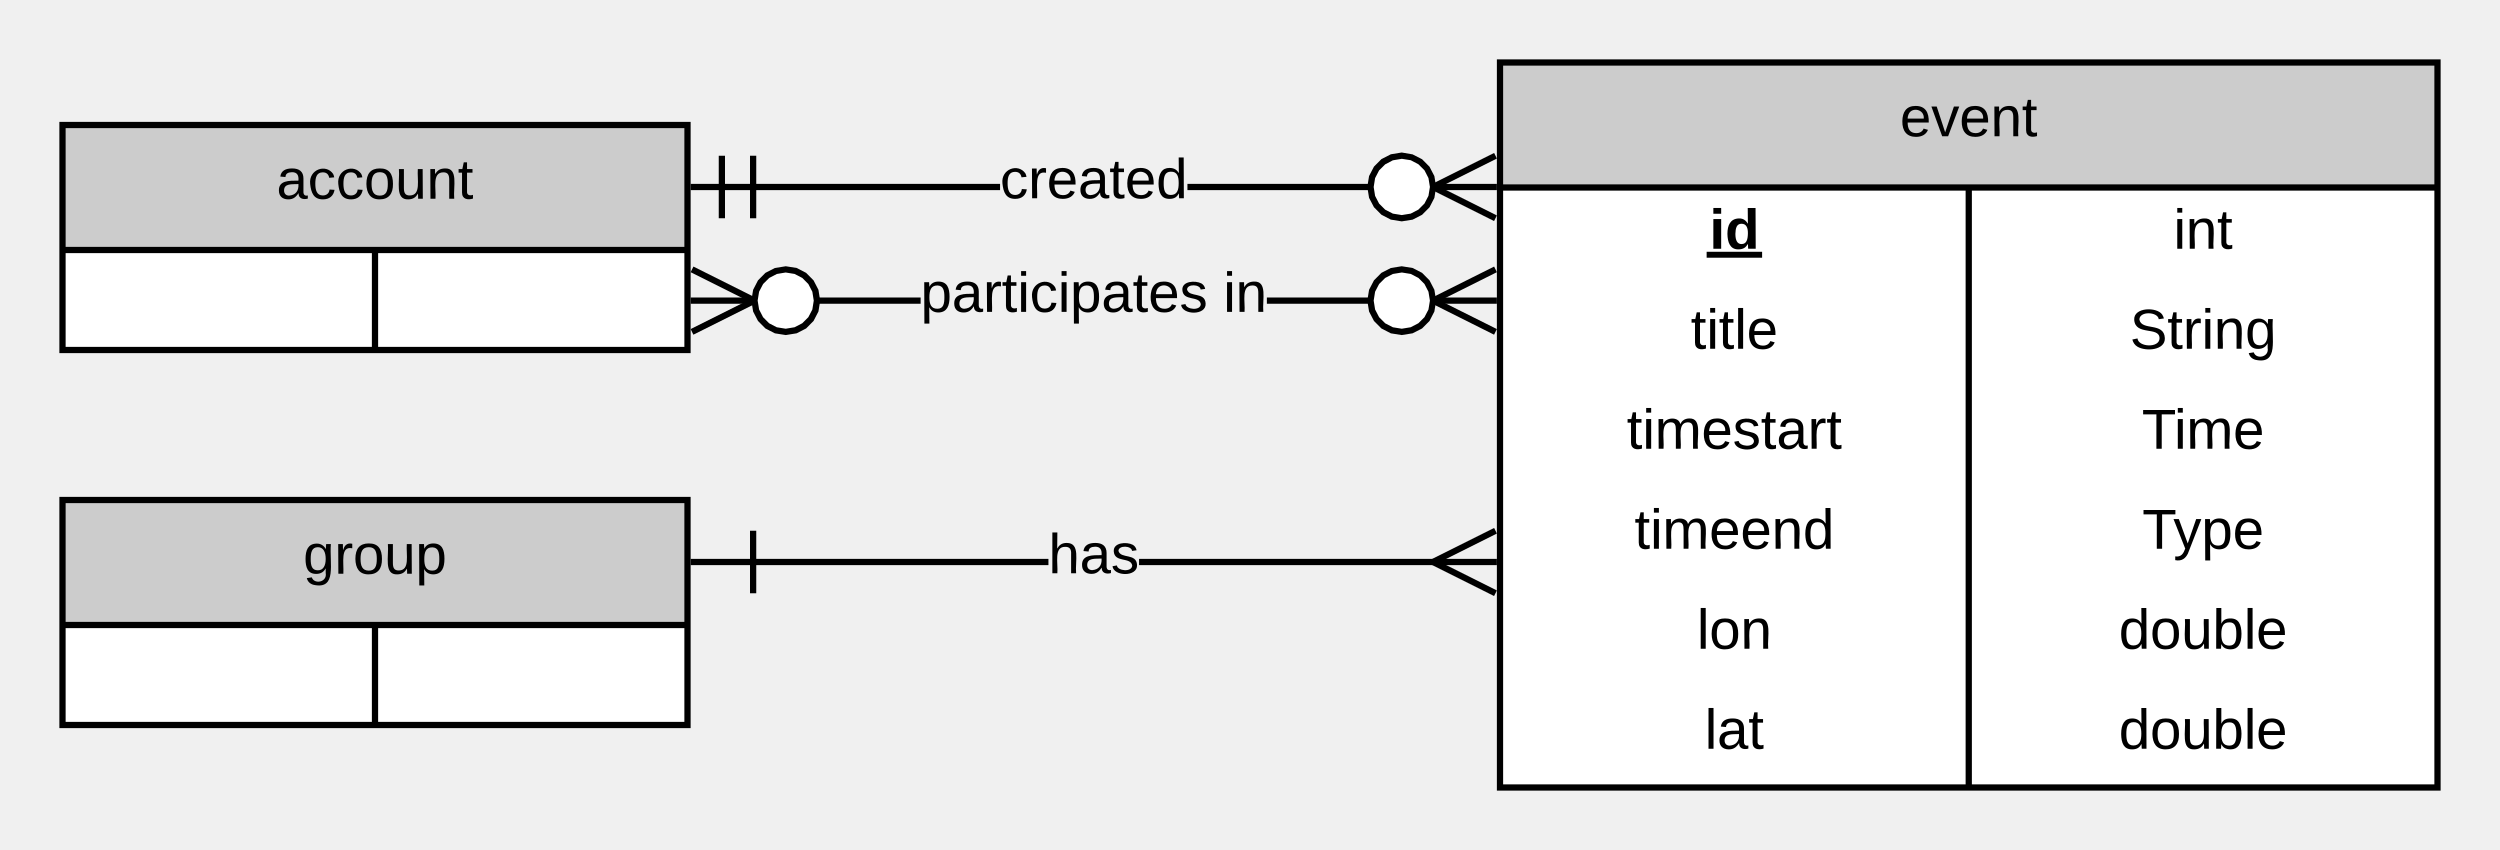
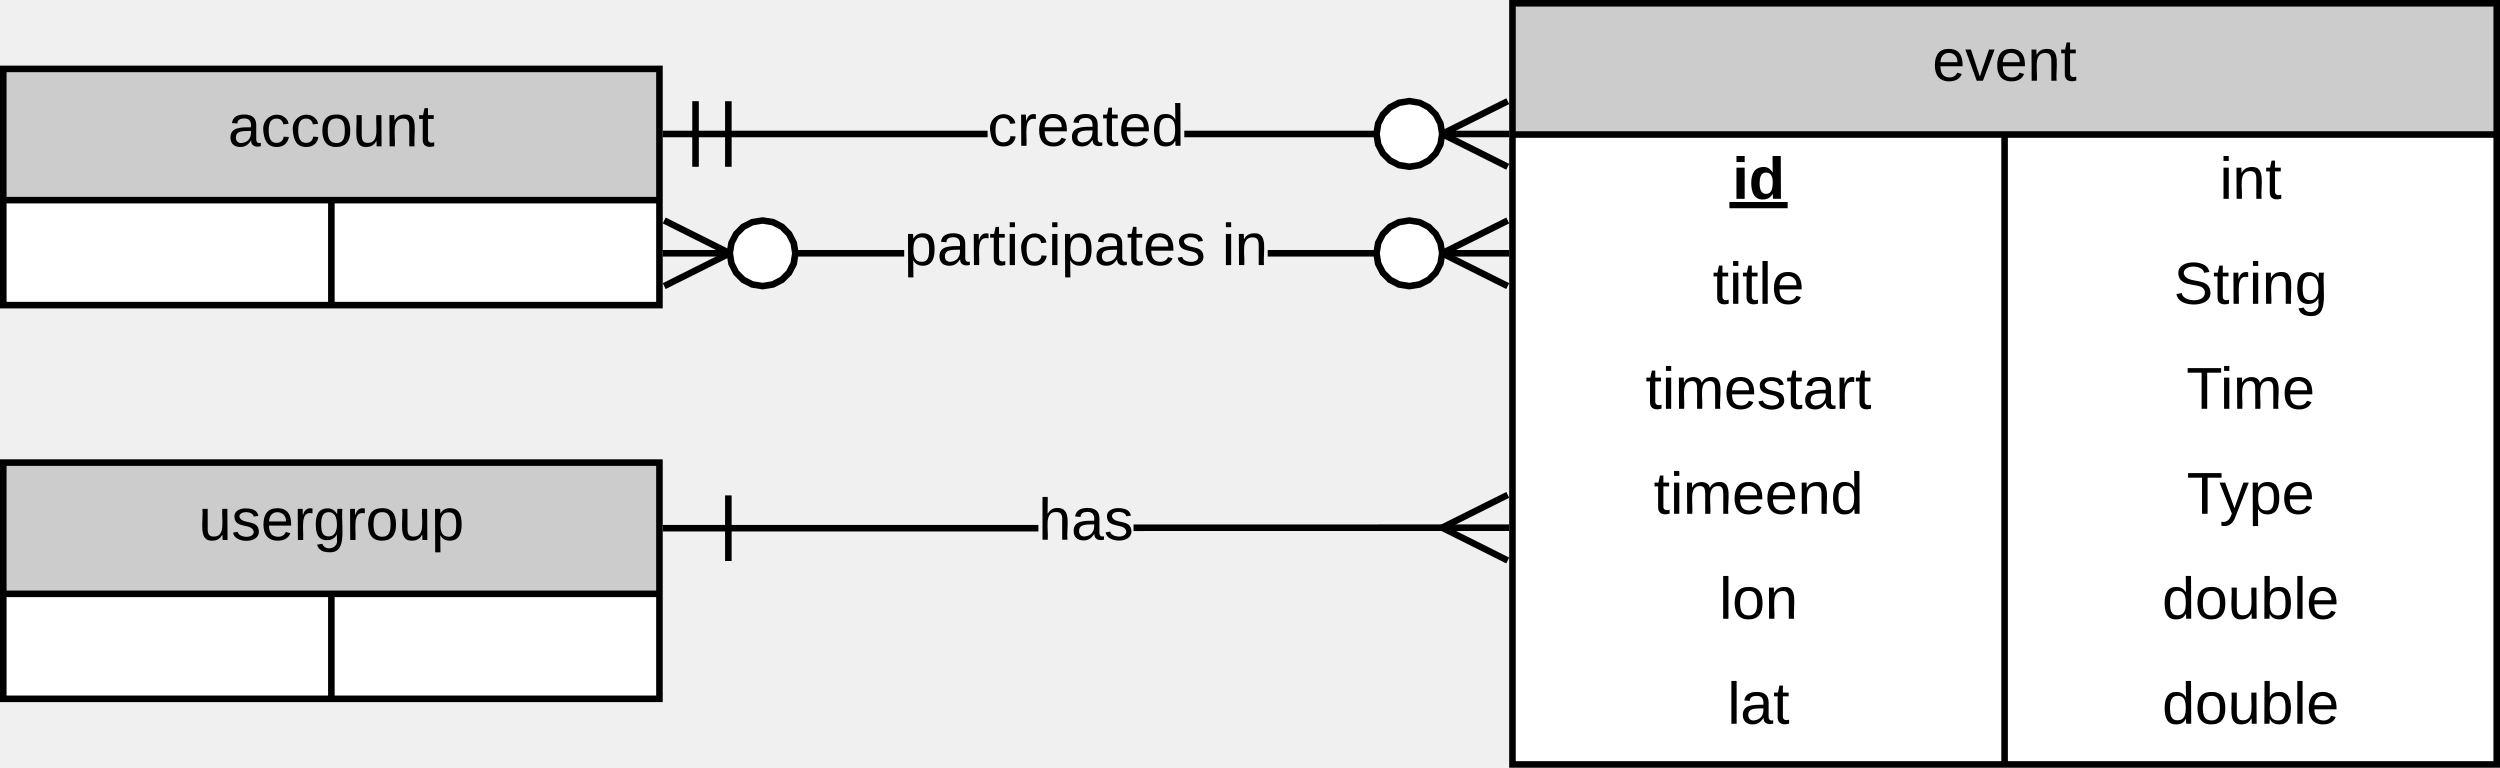
- <svg xmlns="http://www.w3.org/2000/svg" xmlns:ns1="lucid" xmlns:xlink="http://www.w3.org/1999/xlink" width="800" height="272">
-   <g transform="translate(-440 -520)" ns1:page-tab-id="i-k4c81HlthF">
-     <path d="M920 540h300v232H920z" fill="#fff" />
-     <path d="M920 540h300v40H920z" fill="#ccc" />
-     <path d="M920 540h300v232H920zM920 580h300M1070 580v192" stroke="#000" stroke-width="2" fill="none" />
-     <use xlink:href="#a" transform="matrix(1,0,0,1,930,540) translate(118 23.6)" />
-     <use xlink:href="#b" transform="matrix(1,0,0,1,925,582.5) translate(62.025 17.1)" />
-     <use xlink:href="#c" transform="matrix(1,0,0,1,1075,582.5) translate(60.525 17.1)" />
-     <use xlink:href="#d" transform="matrix(1,0,0,1,925,614.5) translate(56.05 17.1)" />
-     <use xlink:href="#e" transform="matrix(1,0,0,1,1075,614.5) translate(46.55 17.1)" />
-     <use xlink:href="#f" transform="matrix(1,0,0,1,925,646.5) translate(35.575 17.1)" />
-     <use xlink:href="#g" transform="matrix(1,0,0,1,1075,646.5) translate(50.4 17.1)" />
-     <use xlink:href="#h" transform="matrix(1,0,0,1,925,678.5) translate(38.05 17.1)" />
-     <use xlink:href="#i" transform="matrix(1,0,0,1,1075,678.5) translate(50.525 17.1)" />
-     <use xlink:href="#j" transform="matrix(1,0,0,1,925,710.5) translate(58.025 17.1)" />
-     <use xlink:href="#k" transform="matrix(1,0,0,1,1075,710.5) translate(43.025 17.1)" />
-     <use xlink:href="#l" transform="matrix(1,0,0,1,925,742.5) translate(60.525 17.1)" />
-     <use xlink:href="#k" transform="matrix(1,0,0,1,1075,742.5) translate(43.025 17.1)" />
-     <path d="M760.02 580.84H661v-2h99.02zm158.98 0h-99.02v-2H919z" />
-     <path fill="#fff" />
-     <path d="M672 589.84h-2v-20h2z" />
-     <path fill="#fff" />
-     <path d="M682 589.84h-2v-20h2zM919 570.73l-18.2 9.1 18.2 9.12-.9 1.78-21.78-10.9 21.8-10.88z" />
-     <path d="M891.7 570.35l2.76 1.42 2.16 2.16 1.42 2.75.5 3.16-.5 3.16-1.42 2.75-2.16 2.16-2.75 1.43-3.15.5-3.16-.5-2.75-1.42-2.17-2.15-1.42-2.75-.5-3.16.5-3.16 1.42-2.75 2.17-2.16 2.74-1.42 3.15-.5z" fill="#fff" />
-     <path d="M892.03 569.4l3.03 1.55 2.38 2.4 1.56 3 .54 3.33-1 .16 1 .16-.54 3.32-1.56 3.02-2.38 2.4-3.03 1.55-3.48.55-3.48-.56-3.02-1.57-2.38-2.4-1.57-3-.56-3.5.56-3.47 1.57-3.02 2.38-2.4 3.02-1.55 3.48-.57zm-6.32 1.9l-2.46 1.3-1.94 1.93-1.28 2.47-.45 2.84.45 2.84 1.28 2.47 1.94 1.94 2.47 1.27 2.85.46 2.85-.46 2.46-1.28 1.95-1.95 1.28-2.47.46-2.84-.46-2.84-1.27-2.47-1.94-1.94-2.46-1.3-2.85-.45z" />
-     <use xlink:href="#m" transform="matrix(1,0,0,1,760.025,569.04) translate(0.005 14.4)" />
-     <path d="M734.6 617.2H661v-2h73.6zm184.4 0h-73.6v-2H919z" />
-     <path d="M683.68 616.2l-21.8 10.9-.88-1.8 18.2-9.1-18.2-9.1.9-1.8z" />
-     <path d="M694.6 606.7l2.75 1.43 2.17 2.16 1.42 2.74.5 3.16-.5 3.16-1.42 2.75-2.17 2.17-2.74 1.42-3.15.5-3.16-.5-2.76-1.43-2.16-2.16-1.42-2.74-.5-3.16.5-3.16 1.42-2.75 2.16-2.17 2.75-1.42 3.15-.5z" fill="#fff" />
-     <path d="M694.93 605.75l3.02 1.56 2.38 2.4 1.57 3.02.53 3.32-.98.16.98.16-.53 3.32-1.57 3.02-2.38 2.4-3.02 1.55-3.48.56-3.48-.55-3.03-1.56-2.38-2.4-1.56-3.02-.57-3.48.57-3.48 1.56-3.02 2.38-2.4 3.03-1.55 3.48-.56zm-6.33 1.92l-2.46 1.28-1.95 1.94-1.28 2.46-.46 2.84.46 2.84 1.27 2.47 1.94 1.95 2.46 1.28 2.85.46 2.84-.47 2.46-1.28 1.94-1.94 1.28-2.46.45-2.84-.45-2.84-1.28-2.47-1.94-1.95-2.47-1.28-2.85-.46zM919 607.1l-18.2 9.1 18.2 9.1-.9 1.8-21.78-10.9 21.8-10.9z" />
-     <path d="M891.7 606.7l2.76 1.43 2.16 2.16 1.42 2.74.5 3.16-.5 3.16-1.42 2.75-2.16 2.17-2.75 1.42-3.15.5-3.16-.5-2.75-1.43-2.17-2.16-1.42-2.74-.5-3.16.5-3.16 1.42-2.75 2.17-2.17 2.74-1.42 3.15-.5z" fill="#fff" />
-     <path d="M892.03 605.75l3.03 1.56 2.38 2.4 1.56 3.02.54 3.32-1 .16 1 .16-.54 3.32-1.56 3.02-2.38 2.4-3.03 1.55-3.48.56-3.48-.55-3.02-1.56-2.38-2.4-1.57-3.02-.56-3.48.56-3.48 1.57-3.02 2.38-2.4 3.02-1.55 3.48-.56zm-6.32 1.92l-2.46 1.28-1.94 1.94-1.28 2.46-.45 2.84.45 2.84 1.28 2.47 1.94 1.95 2.47 1.28 2.85.46 2.85-.47 2.46-1.28 1.95-1.94 1.28-2.46.46-2.84-.46-2.84-1.27-2.47-1.94-1.95-2.46-1.28-2.85-.46z" />
-     <use xlink:href="#n" transform="matrix(1,0,0,1,734.6,605.4) translate(0.005 14.4)" />
-     <use xlink:href="#o" transform="matrix(1,0,0,1,734.6,605.4) translate(96.855 14.4)" />
-     <path d="M775.5 700.84H661v-2h114.5zm143.5 0H804.5v-2H919z" />
-     <path fill="#fff" />
-     <path d="M682 709.84h-2v-20h2zM919 690.73l-18.2 9.1 18.2 9.12-.9 1.78-21.78-10.9 21.8-10.88z" />
-     <use xlink:href="#p" transform="matrix(1,0,0,1,775.5,689.04) translate(0.005 14.4)" />
-     <path d="M460 680h200v72H460z" fill="#fff" />
-     <path d="M460 680h200v40H460z" fill="#ccc" />
-     <path d="M460 680h200v72H460zM460 720h200M560 720v32" stroke="#000" stroke-width="2" fill="none" />
-     <use xlink:href="#q" transform="matrix(1,0,0,1,470,680) translate(67.025 23.6)" />
-     <path d="M460 560h200v72H460z" fill="#fff" />
-     <path d="M460 560h200v40H460z" fill="#ccc" />
-     <path d="M460 560h200v72H460zM460 600h200M560 600v32" stroke="#000" stroke-width="2" fill="none" />
-     <use xlink:href="#r" transform="matrix(1,0,0,1,470,560) translate(58.5 23.6)" />
-     <defs>
-       <path d="M100-194c63 0 86 42 84 106H49c0 40 14 67 53 68 26 1 43-12 49-29l28 8c-11 28-37 45-77 45C44 4 14-33 15-96c1-61 26-98 85-98zm52 81c6-60-76-77-97-28-3 7-6 17-6 28h103" id="s" />
-       <path d="M108 0H70L1-190h34L89-25l56-165h34" id="t" />
-       <path d="M117-194c89-4 53 116 60 194h-32v-121c0-31-8-49-39-48C34-167 62-67 57 0H25l-1-190h30c1 10-1 24 2 32 11-22 29-35 61-36" id="u" />
-       <path d="M59-47c-2 24 18 29 38 22v24C64 9 27 4 27-40v-127H5v-23h24l9-43h21v43h35v23H59v120" id="v" />
+ <svg xmlns="http://www.w3.org/2000/svg" xmlns:ns1="lucid" xmlns:xlink="http://www.w3.org/1999/xlink" width="762" height="234" version="1.1" id="svg331">
+   <defs id="defs335" />
+   <g ns1:page-tab-id="i-k4c81HlthF" id="g329" transform="translate(-459,-539)">
+     <path d="m 920,540 h 300 V 772 H 920 Z" id="path2" style="fill:#ffffff" />
+     <path d="m 920,540 h 300 v 40 H 920 Z" id="path4" style="fill:#cccccc" />
+     <path d="m 920,540 h 300 V 772 H 920 Z m 0,40 h 300 m -150,0 v 192" id="path6" style="fill:none;stroke:#000000;stroke-width:2" />
+     <use xlink:href="#a" transform="translate(1048,563.6)" id="use8" x="0" y="0" width="100%" height="100%" />
+     <use xlink:href="#b" transform="translate(987.025,599.6)" id="use10" x="0" y="0" width="100%" height="100%" />
+     <use xlink:href="#c" transform="translate(1135.525,599.6)" id="use12" x="0" y="0" width="100%" height="100%" />
+     <use xlink:href="#d" transform="translate(981.05,631.6)" id="use14" x="0" y="0" width="100%" height="100%" />
+     <use xlink:href="#e" transform="translate(1121.55,631.6)" id="use16" x="0" y="0" width="100%" height="100%" />
+     <use xlink:href="#f" transform="translate(960.575,663.6)" id="use18" x="0" y="0" width="100%" height="100%" />
+     <use xlink:href="#g" transform="translate(1125.4,663.6)" id="use20" x="0" y="0" width="100%" height="100%" />
+     <use xlink:href="#h" transform="translate(963.05,695.6)" id="use22" x="0" y="0" width="100%" height="100%" />
+     <use xlink:href="#i" transform="translate(1125.525,695.6)" id="use24" x="0" y="0" width="100%" height="100%" />
+     <use xlink:href="#j" transform="translate(983.025,727.6)" id="use26" x="0" y="0" width="100%" height="100%" />
+     <use xlink:href="#k" transform="translate(1118.025,727.6)" id="use28" x="0" y="0" width="100%" height="100%" />
+     <use xlink:href="#l" transform="translate(985.525,759.6)" id="use30" x="0" y="0" width="100%" height="100%" />
+     <use xlink:href="#k" transform="translate(1118.025,759.6)" id="use32" x="0" y="0" width="100%" height="100%" />
+     <path d="M 760.02,580.84 H 661 v -2 h 99.02 z m 158.98,0 h -99.02 v -2 H 919 Z" id="path34" />
+     <path id="path36" d="" style="fill:#ffffff" />
+     <path d="m 672,589.84 h -2 v -20 h 2 z" id="path38" />
+     <path id="path40" d="" style="fill:#ffffff" />
+     <path d="m 682,589.84 h -2 v -20 h 2 z m 237,-19.11 -18.2,9.1 18.2,9.12 -0.9,1.78 -21.78,-10.9 21.8,-10.88 z" id="path42" />
+     <path d="m 891.7,570.35 2.76,1.42 2.16,2.16 1.42,2.75 0.5,3.16 -0.5,3.16 -1.42,2.75 -2.16,2.16 -2.75,1.43 -3.15,0.5 -3.16,-0.5 -2.75,-1.42 -2.17,-2.15 -1.42,-2.75 -0.5,-3.16 0.5,-3.16 1.42,-2.75 2.17,-2.16 2.74,-1.42 3.15,-0.5 z" id="path44" style="fill:#ffffff" />
+     <path d="m 892.03,569.4 3.03,1.55 2.38,2.4 1.56,3 0.54,3.33 -1,0.16 1,0.16 -0.54,3.32 -1.56,3.02 -2.38,2.4 -3.03,1.55 -3.48,0.55 -3.48,-0.56 -3.02,-1.57 -2.38,-2.4 -1.57,-3 -0.56,-3.5 0.56,-3.47 1.57,-3.02 2.38,-2.4 3.02,-1.55 3.48,-0.57 z m -6.32,1.9 -2.46,1.3 -1.94,1.93 -1.28,2.47 -0.45,2.84 0.45,2.84 1.28,2.47 1.94,1.94 2.47,1.27 2.85,0.46 2.85,-0.46 2.46,-1.28 1.95,-1.95 1.28,-2.47 0.46,-2.84 -0.46,-2.84 -1.27,-2.47 -1.94,-1.94 -2.46,-1.3 -2.85,-0.45 z" id="path46" />
+     <use xlink:href="#m" transform="translate(760.03,583.44)" id="use48" x="0" y="0" width="100%" height="100%" />
+     <path d="M 734.6,617.2 H 661 v -2 h 73.6 z m 184.4,0 h -73.6 v -2 H 919 Z" id="path50" />
+     <path d="m 683.68,616.2 -21.8,10.9 -0.88,-1.8 18.2,-9.1 -18.2,-9.1 0.9,-1.8 z" id="path52" />
+     <path d="m 694.6,606.7 2.75,1.43 2.17,2.16 1.42,2.74 0.5,3.16 -0.5,3.16 -1.42,2.75 -2.17,2.17 -2.74,1.42 -3.15,0.5 -3.16,-0.5 -2.76,-1.43 -2.16,-2.16 -1.42,-2.74 -0.5,-3.16 0.5,-3.16 1.42,-2.75 2.16,-2.17 2.75,-1.42 3.15,-0.5 z" id="path54" style="fill:#ffffff" />
+     <path d="m 694.93,605.75 3.02,1.56 2.38,2.4 1.57,3.02 0.53,3.32 -0.98,0.16 0.98,0.16 -0.53,3.32 -1.57,3.02 -2.38,2.4 -3.02,1.55 -3.48,0.56 -3.48,-0.55 -3.03,-1.56 -2.38,-2.4 -1.56,-3.02 -0.57,-3.48 0.57,-3.48 1.56,-3.02 2.38,-2.4 3.03,-1.55 3.48,-0.56 z m -6.33,1.92 -2.46,1.28 -1.95,1.94 -1.28,2.46 -0.46,2.84 0.46,2.84 1.27,2.47 1.94,1.95 2.46,1.28 2.85,0.46 2.84,-0.47 2.46,-1.28 1.94,-1.94 1.28,-2.46 0.45,-2.84 -0.45,-2.84 -1.28,-2.47 -1.94,-1.95 -2.47,-1.28 -2.85,-0.46 z m 230.4,-0.57 -18.2,9.1 18.2,9.1 -0.9,1.8 -21.78,-10.9 21.8,-10.9 z" id="path56" />
+     <path d="m 891.7,606.7 2.76,1.43 2.16,2.16 1.42,2.74 0.5,3.16 -0.5,3.16 -1.42,2.75 -2.16,2.17 -2.75,1.42 -3.15,0.5 -3.16,-0.5 -2.75,-1.43 -2.17,-2.16 -1.42,-2.74 -0.5,-3.16 0.5,-3.16 1.42,-2.75 2.17,-2.17 2.74,-1.42 3.15,-0.5 z" id="path58" style="fill:#ffffff" />
+     <path d="m 892.03,605.75 3.03,1.56 2.38,2.4 1.56,3.02 0.54,3.32 -1,0.16 1,0.16 -0.54,3.32 -1.56,3.02 -2.38,2.4 -3.03,1.55 -3.48,0.56 -3.48,-0.55 -3.02,-1.56 -2.38,-2.4 -1.57,-3.02 -0.56,-3.48 0.56,-3.48 1.57,-3.02 2.38,-2.4 3.02,-1.55 3.48,-0.56 z m -6.32,1.92 -2.46,1.28 -1.94,1.94 -1.28,2.46 -0.45,2.84 0.45,2.84 1.28,2.47 1.94,1.95 2.47,1.28 2.85,0.46 2.85,-0.47 2.46,-1.28 1.95,-1.94 1.28,-2.46 0.46,-2.84 -0.46,-2.84 -1.27,-2.47 -1.94,-1.95 -2.46,-1.28 -2.85,-0.46 z" id="path60" />
+     <use xlink:href="#n" transform="translate(734.605,619.8)" id="use62" x="0" y="0" width="100%" height="100%" />
+     <use xlink:href="#o" transform="translate(831.455,619.8)" id="use64" x="0" y="0" width="100%" height="100%" />
+     <path d="M 775.5,701 H 661 v -2 h 114.5 z m 143.5,-0.16 -114.5,0.02 v -2 L 919,698.84 Z" id="path66" />
+     <path id="path68" d="" style="fill:#ffffff" />
+     <path d="m 682,710 h -2 v -20 h 2 z m 237,-19.27 -18.2,9.1 18.2,9.12 -0.9,1.78 -21.78,-10.9 21.8,-10.88 z" id="path70" />
+     <use xlink:href="#p" transform="translate(775.505,703.52)" id="use72" x="0" y="0" width="100%" height="100%" />
+     <path d="m 460,680 h 200 v 72 H 460 Z" id="path74" style="fill:#ffffff" />
+     <path d="m 460,680 h 200 v 40 H 460 Z" id="path76" style="fill:#cccccc" />
+     <path d="m 460,680 h 200 v 72 H 460 Z m 0,40 h 200 m -100,0 v 32" id="path78" style="fill:none;stroke:#000000;stroke-width:2" />
+     <use xlink:href="#q" transform="translate(519.55,703.6)" id="use80" x="0" y="0" width="100%" height="100%" />
+     <path d="m 460,560 h 200 v 72 H 460 Z" id="path82" style="fill:#ffffff" />
+     <path d="m 460,560 h 200 v 40 H 460 Z" id="path84" style="fill:#cccccc" />
+     <path d="m 460,560 h 200 v 72 H 460 Z m 0,40 h 200 m -100,0 v 32" id="path86" style="fill:none;stroke:#000000;stroke-width:2" />
+     <use xlink:href="#r" transform="translate(528.5,583.6)" id="use88" x="0" y="0" width="100%" height="100%" />
+     <defs id="defs327">
+       <path d="m 100,-194 c 63,0 86,42 84,106 H 49 c 0,40 14,67 53,68 26,1 43,-12 49,-29 l 28,8 C 168,-13 142,4 102,4 44,4 14,-33 15,-96 c 1,-61 26,-98 85,-98 z m 52,81 c 6,-60 -76,-77 -97,-28 -3,7 -6,17 -6,28 h 103" id="s" />
+       <path d="M 108,0 H 70 L 1,-190 h 34 l 54,165 56,-165 h 34" id="t" />
+       <path d="m 117,-194 c 89,-4 53,116 60,194 h -32 v -121 c 0,-31 -8,-49 -39,-48 C 34,-167 62,-67 57,0 H 25 l -1,-190 h 30 c 1,10 -1,24 2,32 11,-22 29,-35 61,-36" id="u" />
+       <path d="m 59,-47 c -2,24 18,29 38,22 V -1 C 64,9 27,4 27,-40 V -167 H 5 v -23 h 24 l 9,-43 h 21 v 43 h 35 v 23 H 59 v 120" id="v" />
      <g id="a">
-         <use transform="matrix(0.05,0,0,0.05,0,0)" xlink:href="#s" />
-         <use transform="matrix(0.05,0,0,0.05,10,0)" xlink:href="#t" />
-         <use transform="matrix(0.05,0,0,0.05,19,0)" xlink:href="#s" />
-         <use transform="matrix(0.05,0,0,0.05,29,0)" xlink:href="#u" />
-         <use transform="matrix(0.05,0,0,0.05,39,0)" xlink:href="#v" />
-       </g>
-       <path d="M25-224v-37h50v37H25zM25 0v-190h50V0H25" id="w" />
-       <path d="M88-194c31-1 46 15 58 34l-1-101h50l1 261h-48c-2-10 0-23-3-31C134-8 116 4 84 4 32 4 16-41 15-95c0-56 19-97 73-99zm17 164c33 0 40-30 41-66 1-37-9-64-41-64s-38 30-39 65c0 43 13 65 39 65" id="x" />
+         <use transform="scale(0.05)" xlink:href="#s" id="use94" x="0" y="0" width="100%" height="100%" />
+         <use transform="matrix(0.05,0,0,0.05,10,0)" xlink:href="#t" id="use96" x="0" y="0" width="100%" height="100%" />
+         <use transform="matrix(0.05,0,0,0.05,19,0)" xlink:href="#s" id="use98" x="0" y="0" width="100%" height="100%" />
+         <use transform="matrix(0.05,0,0,0.05,29,0)" xlink:href="#u" id="use100" x="0" y="0" width="100%" height="100%" />
+         <use transform="matrix(0.05,0,0,0.05,39,0)" xlink:href="#v" id="use102" x="0" y="0" width="100%" height="100%" />
+       </g>
+       <path d="m 25,-224 v -37 h 50 v 37 z M 25,0 V -190 H 75 V 0 H 25" id="w" />
+       <path d="m 88,-194 c 31,-1 46,15 58,34 l -1,-101 h 50 l 1,261 h -48 c -2,-10 0,-23 -3,-31 C 134,-8 116,4 84,4 32,4 16,-41 15,-95 c 0,-56 19,-97 73,-99 z m 17,164 c 33,0 40,-30 41,-66 1,-37 -9,-64 -41,-64 -32,0 -38,30 -39,65 0,43 13,65 39,65" id="x" />
      <g id="b">
-         <use transform="matrix(0.05,0,0,0.05,0,0)" xlink:href="#w" />
-         <use transform="matrix(0.05,0,0,0.05,5,0)" xlink:href="#x" />
-         <path d="M-.9.97h17.75v1.9H-.9z" />
-       </g>
-       <path d="M24-231v-30h32v30H24zM24 0v-190h32V0H24" id="y" />
+         <use transform="scale(0.05)" xlink:href="#w" id="use107" x="0" y="0" width="100%" height="100%" />
+         <use transform="matrix(0.05,0,0,0.05,5,0)" xlink:href="#x" id="use109" x="0" y="0" width="100%" height="100%" />
+         <path d="m -0.9,0.97 h 17.75 v 1.9 H -0.9 Z" id="path111" />
+       </g>
+       <path d="m 24,-231 v -30 h 32 v 30 z M 24,0 V -190 H 56 V 0 H 24" id="y" />
      <g id="c">
-         <use transform="matrix(0.05,0,0,0.05,0,0)" xlink:href="#y" />
-         <use transform="matrix(0.05,0,0,0.05,3.95,0)" xlink:href="#u" />
-         <use transform="matrix(0.05,0,0,0.05,13.95,0)" xlink:href="#v" />
-       </g>
-       <path d="M24 0v-261h32V0H24" id="z" />
+         <use transform="scale(0.05)" xlink:href="#y" id="use115" x="0" y="0" width="100%" height="100%" />
+         <use transform="matrix(0.05,0,0,0.05,3.95,0)" xlink:href="#u" id="use117" x="0" y="0" width="100%" height="100%" />
+         <use transform="matrix(0.05,0,0,0.05,13.95,0)" xlink:href="#v" id="use119" x="0" y="0" width="100%" height="100%" />
+       </g>
+       <path d="M 24,0 V -261 H 56 V 0 H 24" id="z" />
      <g id="d">
-         <use transform="matrix(0.05,0,0,0.05,0,0)" xlink:href="#v" />
-         <use transform="matrix(0.05,0,0,0.05,5,0)" xlink:href="#y" />
-         <use transform="matrix(0.05,0,0,0.05,8.95,0)" xlink:href="#v" />
-         <use transform="matrix(0.05,0,0,0.05,13.95,0)" xlink:href="#z" />
-         <use transform="matrix(0.05,0,0,0.05,17.9,0)" xlink:href="#s" />
-       </g>
-       <path d="M185-189c-5-48-123-54-124 2 14 75 158 14 163 119 3 78-121 87-175 55-17-10-28-26-33-46l33-7c5 56 141 63 141-1 0-78-155-14-162-118-5-82 145-84 179-34 5 7 8 16 11 25" id="A" />
-       <path d="M114-163C36-179 61-72 57 0H25l-1-190h30c1 12-1 29 2 39 6-27 23-49 58-41v29" id="B" />
-       <path d="M177-190C167-65 218 103 67 71c-23-6-38-20-44-43l32-5c15 47 100 32 89-28v-30C133-14 115 1 83 1 29 1 15-40 15-95c0-56 16-97 71-98 29-1 48 16 59 35 1-10 0-23 2-32h30zM94-22c36 0 50-32 50-73 0-42-14-75-50-75-39 0-46 34-46 75s6 73 46 73" id="C" />
+         <use transform="scale(0.05)" xlink:href="#v" id="use123" x="0" y="0" width="100%" height="100%" />
+         <use transform="matrix(0.05,0,0,0.05,5,0)" xlink:href="#y" id="use125" x="0" y="0" width="100%" height="100%" />
+         <use transform="matrix(0.05,0,0,0.05,8.95,0)" xlink:href="#v" id="use127" x="0" y="0" width="100%" height="100%" />
+         <use transform="matrix(0.05,0,0,0.05,13.95,0)" xlink:href="#z" id="use129" x="0" y="0" width="100%" height="100%" />
+         <use transform="matrix(0.05,0,0,0.05,17.9,0)" xlink:href="#s" id="use131" x="0" y="0" width="100%" height="100%" />
+       </g>
+       <path d="m 185,-189 c -5,-48 -123,-54 -124,2 14,75 158,14 163,119 C 227,10 103,19 49,-13 32,-23 21,-39 16,-59 l 33,-7 c 5,56 141,63 141,-1 0,-78 -155,-14 -162,-118 -5,-82 145,-84 179,-34 5,7 8,16 11,25" id="A" />
+       <path d="M 114,-163 C 36,-179 61,-72 57,0 H 25 l -1,-190 h 30 c 1,12 -1,29 2,39 6,-27 23,-49 58,-41 v 29" id="B" />
+       <path d="M 177,-190 C 167,-65 218,103 67,71 44,65 29,51 23,28 L 55,23 C 70,70 155,55 144,-5 V -35 C 133,-14 115,1 83,1 29,1 15,-40 15,-95 c 0,-56 16,-97 71,-98 29,-1 48,16 59,35 1,-10 0,-23 2,-32 z M 94,-22 c 36,0 50,-32 50,-73 0,-42 -14,-75 -50,-75 -39,0 -46,34 -46,75 0,41 6,73 46,73" id="C" />
      <g id="e">
-         <use transform="matrix(0.05,0,0,0.05,0,0)" xlink:href="#A" />
-         <use transform="matrix(0.05,0,0,0.05,12,0)" xlink:href="#v" />
-         <use transform="matrix(0.05,0,0,0.05,17,0)" xlink:href="#B" />
-         <use transform="matrix(0.05,0,0,0.05,22.95,0)" xlink:href="#y" />
-         <use transform="matrix(0.05,0,0,0.05,26.9,0)" xlink:href="#u" />
-         <use transform="matrix(0.05,0,0,0.05,36.9,0)" xlink:href="#C" />
-       </g>
-       <path d="M210-169c-67 3-38 105-44 169h-31v-121c0-29-5-50-35-48C34-165 62-65 56 0H25l-1-190h30c1 10-1 24 2 32 10-44 99-50 107 0 11-21 27-35 58-36 85-2 47 119 55 194h-31v-121c0-29-5-49-35-48" id="D" />
-       <path d="M135-143c-3-34-86-38-87 0 15 53 115 12 119 90S17 21 10-45l28-5c4 36 97 45 98 0-10-56-113-15-118-90-4-57 82-63 122-42 12 7 21 19 24 35" id="E" />
-       <path d="M141-36C126-15 110 5 73 4 37 3 15-17 15-53c-1-64 63-63 125-63 3-35-9-54-41-54-24 1-41 7-42 31l-33-3c5-37 33-52 76-52 45 0 72 20 72 64v82c-1 20 7 32 28 27v20c-31 9-61-2-59-35zM48-53c0 20 12 33 32 33 41-3 63-29 60-74-43 2-92-5-92 41" id="F" />
+         <use transform="scale(0.05)" xlink:href="#A" id="use137" x="0" y="0" width="100%" height="100%" />
+         <use transform="matrix(0.05,0,0,0.05,12,0)" xlink:href="#v" id="use139" x="0" y="0" width="100%" height="100%" />
+         <use transform="matrix(0.05,0,0,0.05,17,0)" xlink:href="#B" id="use141" x="0" y="0" width="100%" height="100%" />
+         <use transform="matrix(0.05,0,0,0.05,22.95,0)" xlink:href="#y" id="use143" x="0" y="0" width="100%" height="100%" />
+         <use transform="matrix(0.05,0,0,0.05,26.9,0)" xlink:href="#u" id="use145" x="0" y="0" width="100%" height="100%" />
+         <use transform="matrix(0.05,0,0,0.05,36.9,0)" xlink:href="#C" id="use147" x="0" y="0" width="100%" height="100%" />
+       </g>
+       <path d="m 210,-169 c -67,3 -38,105 -44,169 h -31 v -121 c 0,-29 -5,-50 -35,-48 C 34,-165 62,-65 56,0 H 25 l -1,-190 h 30 c 1,10 -1,24 2,32 10,-44 99,-50 107,0 11,-21 27,-35 58,-36 85,-2 47,119 55,194 h -31 v -121 c 0,-29 -5,-49 -35,-48" id="D" />
+       <path d="m 135,-143 c -3,-34 -86,-38 -87,0 15,53 115,12 119,90 4,78 -150,74 -157,8 l 28,-5 c 4,36 97,45 98,0 -10,-56 -113,-15 -118,-90 -4,-57 82,-63 122,-42 12,7 21,19 24,35" id="E" />
+       <path d="M 141,-36 C 126,-15 110,5 73,4 37,3 15,-17 15,-53 c -1,-64 63,-63 125,-63 3,-35 -9,-54 -41,-54 -24,1 -41,7 -42,31 l -33,-3 c 5,-37 33,-52 76,-52 45,0 72,20 72,64 v 82 c -1,20 7,32 28,27 V -1 C 169,8 139,-3 141,-36 Z M 48,-53 c 0,20 12,33 32,33 41,-3 63,-29 60,-74 -43,2 -92,-5 -92,41" id="F" />
      <g id="f">
-         <use transform="matrix(0.05,0,0,0.05,0,0)" xlink:href="#v" />
-         <use transform="matrix(0.05,0,0,0.05,5,0)" xlink:href="#y" />
-         <use transform="matrix(0.05,0,0,0.05,8.95,0)" xlink:href="#D" />
-         <use transform="matrix(0.05,0,0,0.05,23.9,0)" xlink:href="#s" />
-         <use transform="matrix(0.05,0,0,0.05,33.9,0)" xlink:href="#E" />
-         <use transform="matrix(0.05,0,0,0.05,42.9,0)" xlink:href="#v" />
-         <use transform="matrix(0.05,0,0,0.05,47.9,0)" xlink:href="#F" />
-         <use transform="matrix(0.05,0,0,0.05,57.9,0)" xlink:href="#B" />
-         <use transform="matrix(0.05,0,0,0.05,63.85,0)" xlink:href="#v" />
-       </g>
-       <path d="M127-220V0H93v-220H8v-28h204v28h-85" id="G" />
+         <use transform="scale(0.05)" xlink:href="#v" id="use153" x="0" y="0" width="100%" height="100%" />
+         <use transform="matrix(0.05,0,0,0.05,5,0)" xlink:href="#y" id="use155" x="0" y="0" width="100%" height="100%" />
+         <use transform="matrix(0.05,0,0,0.05,8.95,0)" xlink:href="#D" id="use157" x="0" y="0" width="100%" height="100%" />
+         <use transform="matrix(0.05,0,0,0.05,23.9,0)" xlink:href="#s" id="use159" x="0" y="0" width="100%" height="100%" />
+         <use transform="matrix(0.05,0,0,0.05,33.9,0)" xlink:href="#E" id="use161" x="0" y="0" width="100%" height="100%" />
+         <use transform="matrix(0.05,0,0,0.05,42.9,0)" xlink:href="#v" id="use163" x="0" y="0" width="100%" height="100%" />
+         <use transform="matrix(0.05,0,0,0.05,47.9,0)" xlink:href="#F" id="use165" x="0" y="0" width="100%" height="100%" />
+         <use transform="matrix(0.05,0,0,0.05,57.9,0)" xlink:href="#B" id="use167" x="0" y="0" width="100%" height="100%" />
+         <use transform="matrix(0.05,0,0,0.05,63.85,0)" xlink:href="#v" id="use169" x="0" y="0" width="100%" height="100%" />
+       </g>
+       <path d="M 127,-220 V 0 H 93 V -220 H 8 v -28 h 204 v 28 h -85" id="G" />
      <g id="g">
-         <use transform="matrix(0.05,0,0,0.05,0,0)" xlink:href="#G" />
-         <use transform="matrix(0.05,0,0,0.05,10.3,0)" xlink:href="#y" />
-         <use transform="matrix(0.05,0,0,0.05,14.25,0)" xlink:href="#D" />
-         <use transform="matrix(0.05,0,0,0.05,29.2,0)" xlink:href="#s" />
-       </g>
-       <path d="M85-194c31 0 48 13 60 33l-1-100h32l1 261h-30c-2-10 0-23-3-31C134-8 116 4 85 4 32 4 16-35 15-94c0-66 23-100 70-100zm9 24c-40 0-46 34-46 75 0 40 6 74 45 74 42 0 51-32 51-76 0-42-9-74-50-73" id="H" />
+         <use transform="scale(0.05)" xlink:href="#G" id="use173" x="0" y="0" width="100%" height="100%" />
+         <use transform="matrix(0.05,0,0,0.05,10.3,0)" xlink:href="#y" id="use175" x="0" y="0" width="100%" height="100%" />
+         <use transform="matrix(0.05,0,0,0.05,14.25,0)" xlink:href="#D" id="use177" x="0" y="0" width="100%" height="100%" />
+         <use transform="matrix(0.05,0,0,0.05,29.2,0)" xlink:href="#s" id="use179" x="0" y="0" width="100%" height="100%" />
+       </g>
+       <path d="m 85,-194 c 31,0 48,13 60,33 l -1,-100 h 32 l 1,261 h -30 c -2,-10 0,-23 -3,-31 C 134,-8 116,4 85,4 32,4 16,-35 15,-94 c 0,-66 23,-100 70,-100 z m 9,24 c -40,0 -46,34 -46,75 0,40 6,74 45,74 42,0 51,-32 51,-76 0,-42 -9,-74 -50,-73" id="H" />
      <g id="h">
-         <use transform="matrix(0.05,0,0,0.05,0,0)" xlink:href="#v" />
-         <use transform="matrix(0.05,0,0,0.05,5,0)" xlink:href="#y" />
-         <use transform="matrix(0.05,0,0,0.05,8.95,0)" xlink:href="#D" />
-         <use transform="matrix(0.05,0,0,0.05,23.9,0)" xlink:href="#s" />
-         <use transform="matrix(0.05,0,0,0.05,33.9,0)" xlink:href="#s" />
-         <use transform="matrix(0.05,0,0,0.05,43.9,0)" xlink:href="#u" />
-         <use transform="matrix(0.05,0,0,0.05,53.9,0)" xlink:href="#H" />
-       </g>
-       <path d="M179-190L93 31C79 59 56 82 12 73V49c39 6 53-20 64-50L1-190h34L92-34l54-156h33" id="I" />
-       <path d="M115-194c55 1 70 41 70 98S169 2 115 4C84 4 66-9 55-30l1 105H24l-1-265h31l2 30c10-21 28-34 59-34zm-8 174c40 0 45-34 45-75s-6-73-45-74c-42 0-51 32-51 76 0 43 10 73 51 73" id="J" />
+         <use transform="scale(0.05)" xlink:href="#v" id="use183" x="0" y="0" width="100%" height="100%" />
+         <use transform="matrix(0.05,0,0,0.05,5,0)" xlink:href="#y" id="use185" x="0" y="0" width="100%" height="100%" />
+         <use transform="matrix(0.05,0,0,0.05,8.95,0)" xlink:href="#D" id="use187" x="0" y="0" width="100%" height="100%" />
+         <use transform="matrix(0.05,0,0,0.05,23.9,0)" xlink:href="#s" id="use189" x="0" y="0" width="100%" height="100%" />
+         <use transform="matrix(0.05,0,0,0.05,33.9,0)" xlink:href="#s" id="use191" x="0" y="0" width="100%" height="100%" />
+         <use transform="matrix(0.05,0,0,0.05,43.9,0)" xlink:href="#u" id="use193" x="0" y="0" width="100%" height="100%" />
+         <use transform="matrix(0.05,0,0,0.05,53.9,0)" xlink:href="#H" id="use195" x="0" y="0" width="100%" height="100%" />
+       </g>
+       <path d="M 179,-190 93,31 C 79,59 56,82 12,73 V 49 C 51,55 65,29 76,-1 L 1,-190 h 34 l 57,156 54,-156 h 33" id="I" />
+       <path d="m 115,-194 c 55,1 70,41 70,98 C 185,-39 169,2 115,4 84,4 66,-9 55,-30 L 56,75 H 24 l -1,-265 h 31 l 2,30 c 10,-21 28,-34 59,-34 z m -8,174 c 40,0 45,-34 45,-75 0,-41 -6,-73 -45,-74 -42,0 -51,32 -51,76 0,43 10,73 51,73" id="J" />
      <g id="i">
-         <use transform="matrix(0.05,0,0,0.05,0,0)" xlink:href="#G" />
-         <use transform="matrix(0.05,0,0,0.05,9.95,0)" xlink:href="#I" />
-         <use transform="matrix(0.05,0,0,0.05,18.95,0)" xlink:href="#J" />
-         <use transform="matrix(0.05,0,0,0.05,28.95,0)" xlink:href="#s" />
-       </g>
-       <path d="M100-194c62-1 85 37 85 99 1 63-27 99-86 99S16-35 15-95c0-66 28-99 85-99zM99-20c44 1 53-31 53-75 0-43-8-75-51-75s-53 32-53 75 10 74 51 75" id="K" />
+         <use transform="scale(0.05)" xlink:href="#G" id="use200" x="0" y="0" width="100%" height="100%" />
+         <use transform="matrix(0.05,0,0,0.05,9.95,0)" xlink:href="#I" id="use202" x="0" y="0" width="100%" height="100%" />
+         <use transform="matrix(0.05,0,0,0.05,18.95,0)" xlink:href="#J" id="use204" x="0" y="0" width="100%" height="100%" />
+         <use transform="matrix(0.05,0,0,0.05,28.95,0)" xlink:href="#s" id="use206" x="0" y="0" width="100%" height="100%" />
+       </g>
+       <path d="m 100,-194 c 62,-1 85,37 85,99 1,63 -27,99 -86,99 -59,0 -83,-39 -84,-99 0,-66 28,-99 85,-99 z m -1,174 c 44,1 53,-31 53,-75 0,-43 -8,-75 -51,-75 -43,0 -53,32 -53,75 0,43 10,74 51,75" id="K" />
      <g id="j">
-         <use transform="matrix(0.05,0,0,0.05,0,0)" xlink:href="#z" />
-         <use transform="matrix(0.05,0,0,0.05,3.95,0)" xlink:href="#K" />
-         <use transform="matrix(0.05,0,0,0.05,13.95,0)" xlink:href="#u" />
-       </g>
-       <path d="M84 4C-5 8 30-112 23-190h32v120c0 31 7 50 39 49 72-2 45-101 50-169h31l1 190h-30c-1-10 1-25-2-33-11 22-28 36-60 37" id="L" />
-       <path d="M115-194c53 0 69 39 70 98 0 66-23 100-70 100C84 3 66-7 56-30L54 0H23l1-261h32v101c10-23 28-34 59-34zm-8 174c40 0 45-34 45-75 0-40-5-75-45-74-42 0-51 32-51 76 0 43 10 73 51 73" id="M" />
+         <use transform="scale(0.05)" xlink:href="#z" id="use210" x="0" y="0" width="100%" height="100%" />
+         <use transform="matrix(0.05,0,0,0.05,3.95,0)" xlink:href="#K" id="use212" x="0" y="0" width="100%" height="100%" />
+         <use transform="matrix(0.05,0,0,0.05,13.95,0)" xlink:href="#u" id="use214" x="0" y="0" width="100%" height="100%" />
+       </g>
+       <path d="M 84,4 C -5,8 30,-112 23,-190 h 32 v 120 c 0,31 7,50 39,49 72,-2 45,-101 50,-169 h 31 l 1,190 h -30 c -1,-10 1,-25 -2,-33 -11,22 -28,36 -60,37" id="L" />
+       <path d="m 115,-194 c 53,0 69,39 70,98 C 185,-30 162,4 115,4 84,3 66,-7 56,-30 L 54,0 H 23 l 1,-261 h 32 v 101 c 10,-23 28,-34 59,-34 z m -8,174 c 40,0 45,-34 45,-75 0,-40 -5,-75 -45,-74 -42,0 -51,32 -51,76 0,43 10,73 51,73" id="M" />
      <g id="k">
-         <use transform="matrix(0.05,0,0,0.05,0,0)" xlink:href="#H" />
-         <use transform="matrix(0.05,0,0,0.05,10,0)" xlink:href="#K" />
-         <use transform="matrix(0.05,0,0,0.05,20,0)" xlink:href="#L" />
-         <use transform="matrix(0.05,0,0,0.05,30,0)" xlink:href="#M" />
-         <use transform="matrix(0.05,0,0,0.05,40,0)" xlink:href="#z" />
-         <use transform="matrix(0.05,0,0,0.05,43.95,0)" xlink:href="#s" />
+         <use transform="scale(0.05)" xlink:href="#H" id="use219" x="0" y="0" width="100%" height="100%" />
+         <use transform="matrix(0.05,0,0,0.05,10,0)" xlink:href="#K" id="use221" x="0" y="0" width="100%" height="100%" />
+         <use transform="matrix(0.05,0,0,0.05,20,0)" xlink:href="#L" id="use223" x="0" y="0" width="100%" height="100%" />
+         <use transform="matrix(0.05,0,0,0.05,30,0)" xlink:href="#M" id="use225" x="0" y="0" width="100%" height="100%" />
+         <use transform="matrix(0.05,0,0,0.05,40,0)" xlink:href="#z" id="use227" x="0" y="0" width="100%" height="100%" />
+         <use transform="matrix(0.05,0,0,0.05,43.95,0)" xlink:href="#s" id="use229" x="0" y="0" width="100%" height="100%" />
      </g>
      <g id="l">
-         <use transform="matrix(0.05,0,0,0.05,0,0)" xlink:href="#z" />
-         <use transform="matrix(0.05,0,0,0.05,3.95,0)" xlink:href="#F" />
-         <use transform="matrix(0.05,0,0,0.05,13.95,0)" xlink:href="#v" />
-       </g>
-       <path d="M96-169c-40 0-48 33-48 73s9 75 48 75c24 0 41-14 43-38l32 2c-6 37-31 61-74 61-59 0-76-41-82-99-10-93 101-131 147-64 4 7 5 14 7 22l-32 3c-4-21-16-35-41-35" id="N" />
+         <use transform="scale(0.05)" xlink:href="#z" id="use232" x="0" y="0" width="100%" height="100%" />
+         <use transform="matrix(0.05,0,0,0.05,3.95,0)" xlink:href="#F" id="use234" x="0" y="0" width="100%" height="100%" />
+         <use transform="matrix(0.05,0,0,0.05,13.95,0)" xlink:href="#v" id="use236" x="0" y="0" width="100%" height="100%" />
+       </g>
+       <path d="m 96,-169 c -40,0 -48,33 -48,73 0,40 9,75 48,75 24,0 41,-14 43,-38 l 32,2 C 165,-20 140,4 97,4 38,4 21,-37 15,-95 c -10,-93 101,-131 147,-64 4,7 5,14 7,22 l -32,3 c -4,-21 -16,-35 -41,-35" id="N" />
      <g id="m">
-         <use transform="matrix(0.05,0,0,0.05,0,0)" xlink:href="#N" />
-         <use transform="matrix(0.05,0,0,0.05,9,0)" xlink:href="#B" />
-         <use transform="matrix(0.05,0,0,0.05,14.95,0)" xlink:href="#s" />
-         <use transform="matrix(0.05,0,0,0.05,24.95,0)" xlink:href="#F" />
-         <use transform="matrix(0.05,0,0,0.05,34.95,0)" xlink:href="#v" />
-         <use transform="matrix(0.05,0,0,0.05,39.95,0)" xlink:href="#s" />
-         <use transform="matrix(0.05,0,0,0.05,49.95,0)" xlink:href="#H" />
+         <use transform="scale(0.05)" xlink:href="#N" id="use240" x="0" y="0" width="100%" height="100%" />
+         <use transform="matrix(0.05,0,0,0.05,9,0)" xlink:href="#B" id="use242" x="0" y="0" width="100%" height="100%" />
+         <use transform="matrix(0.05,0,0,0.05,14.95,0)" xlink:href="#s" id="use244" x="0" y="0" width="100%" height="100%" />
+         <use transform="matrix(0.05,0,0,0.05,24.95,0)" xlink:href="#F" id="use246" x="0" y="0" width="100%" height="100%" />
+         <use transform="matrix(0.05,0,0,0.05,34.95,0)" xlink:href="#v" id="use248" x="0" y="0" width="100%" height="100%" />
+         <use transform="matrix(0.05,0,0,0.05,39.95,0)" xlink:href="#s" id="use250" x="0" y="0" width="100%" height="100%" />
+         <use transform="matrix(0.05,0,0,0.05,49.95,0)" xlink:href="#H" id="use252" x="0" y="0" width="100%" height="100%" />
      </g>
      <g id="n">
-         <use transform="matrix(0.05,0,0,0.05,0,0)" xlink:href="#J" />
-         <use transform="matrix(0.05,0,0,0.05,10,0)" xlink:href="#F" />
-         <use transform="matrix(0.05,0,0,0.05,20,0)" xlink:href="#B" />
-         <use transform="matrix(0.05,0,0,0.05,25.95,0)" xlink:href="#v" />
-         <use transform="matrix(0.05,0,0,0.05,30.95,0)" xlink:href="#y" />
-         <use transform="matrix(0.05,0,0,0.05,34.9,0)" xlink:href="#N" />
-         <use transform="matrix(0.05,0,0,0.05,43.9,0)" xlink:href="#y" />
-         <use transform="matrix(0.05,0,0,0.05,47.85,0)" xlink:href="#J" />
-         <use transform="matrix(0.05,0,0,0.05,57.85,0)" xlink:href="#F" />
-         <use transform="matrix(0.05,0,0,0.05,67.85,0)" xlink:href="#v" />
-         <use transform="matrix(0.05,0,0,0.05,72.85,0)" xlink:href="#s" />
-         <use transform="matrix(0.05,0,0,0.05,82.85,0)" xlink:href="#E" />
+         <use transform="scale(0.05)" xlink:href="#J" id="use255" x="0" y="0" width="100%" height="100%" />
+         <use transform="matrix(0.05,0,0,0.05,10,0)" xlink:href="#F" id="use257" x="0" y="0" width="100%" height="100%" />
+         <use transform="matrix(0.05,0,0,0.05,20,0)" xlink:href="#B" id="use259" x="0" y="0" width="100%" height="100%" />
+         <use transform="matrix(0.05,0,0,0.05,25.95,0)" xlink:href="#v" id="use261" x="0" y="0" width="100%" height="100%" />
+         <use transform="matrix(0.05,0,0,0.05,30.95,0)" xlink:href="#y" id="use263" x="0" y="0" width="100%" height="100%" />
+         <use transform="matrix(0.05,0,0,0.05,34.9,0)" xlink:href="#N" id="use265" x="0" y="0" width="100%" height="100%" />
+         <use transform="matrix(0.05,0,0,0.05,43.9,0)" xlink:href="#y" id="use267" x="0" y="0" width="100%" height="100%" />
+         <use transform="matrix(0.05,0,0,0.05,47.85,0)" xlink:href="#J" id="use269" x="0" y="0" width="100%" height="100%" />
+         <use transform="matrix(0.05,0,0,0.05,57.85,0)" xlink:href="#F" id="use271" x="0" y="0" width="100%" height="100%" />
+         <use transform="matrix(0.05,0,0,0.05,67.85,0)" xlink:href="#v" id="use273" x="0" y="0" width="100%" height="100%" />
+         <use transform="matrix(0.05,0,0,0.05,72.85,0)" xlink:href="#s" id="use275" x="0" y="0" width="100%" height="100%" />
+         <use transform="matrix(0.05,0,0,0.05,82.85,0)" xlink:href="#E" id="use277" x="0" y="0" width="100%" height="100%" />
      </g>
      <g id="o">
-         <use transform="matrix(0.05,0,0,0.05,0,0)" xlink:href="#y" />
-         <use transform="matrix(0.05,0,0,0.05,3.95,0)" xlink:href="#u" />
-       </g>
-       <path d="M106-169C34-169 62-67 57 0H25v-261h32l-1 103c12-21 28-36 61-36 89 0 53 116 60 194h-32v-121c2-32-8-49-39-48" id="O" />
+         <use transform="scale(0.05)" xlink:href="#y" id="use280" x="0" y="0" width="100%" height="100%" />
+         <use transform="matrix(0.05,0,0,0.05,3.95,0)" xlink:href="#u" id="use282" x="0" y="0" width="100%" height="100%" />
+       </g>
+       <path d="M 106,-169 C 34,-169 62,-67 57,0 H 25 v -261 h 32 l -1,103 c 12,-21 28,-36 61,-36 89,0 53,116 60,194 h -32 v -121 c 2,-32 -8,-49 -39,-48" id="O" />
      <g id="p">
-         <use transform="matrix(0.05,0,0,0.05,0,0)" xlink:href="#O" />
-         <use transform="matrix(0.05,0,0,0.05,10,0)" xlink:href="#F" />
-         <use transform="matrix(0.05,0,0,0.05,20,0)" xlink:href="#E" />
+         <use transform="scale(0.05)" xlink:href="#O" id="use286" x="0" y="0" width="100%" height="100%" />
+         <use transform="matrix(0.05,0,0,0.05,10,0)" xlink:href="#F" id="use288" x="0" y="0" width="100%" height="100%" />
+         <use transform="matrix(0.05,0,0,0.05,20,0)" xlink:href="#E" id="use290" x="0" y="0" width="100%" height="100%" />
      </g>
      <g id="q">
-         <use transform="matrix(0.05,0,0,0.05,0,0)" xlink:href="#C" />
-         <use transform="matrix(0.05,0,0,0.05,10,0)" xlink:href="#B" />
-         <use transform="matrix(0.05,0,0,0.05,15.95,0)" xlink:href="#K" />
-         <use transform="matrix(0.05,0,0,0.05,25.95,0)" xlink:href="#L" />
-         <use transform="matrix(0.05,0,0,0.05,35.95,0)" xlink:href="#J" />
+         <use transform="scale(0.05)" xlink:href="#L" id="use293" x="0" y="0" width="100%" height="100%" />
+         <use transform="matrix(0.05,0,0,0.05,10,0)" xlink:href="#E" id="use295" x="0" y="0" width="100%" height="100%" />
+         <use transform="matrix(0.05,0,0,0.05,19,0)" xlink:href="#s" id="use297" x="0" y="0" width="100%" height="100%" />
+         <use transform="matrix(0.05,0,0,0.05,29,0)" xlink:href="#B" id="use299" x="0" y="0" width="100%" height="100%" />
+         <use transform="matrix(0.05,0,0,0.05,34.95,0)" xlink:href="#C" id="use301" x="0" y="0" width="100%" height="100%" />
+         <use transform="matrix(0.05,0,0,0.05,44.95,0)" xlink:href="#B" id="use303" x="0" y="0" width="100%" height="100%" />
+         <use transform="matrix(0.05,0,0,0.05,50.9,0)" xlink:href="#K" id="use305" x="0" y="0" width="100%" height="100%" />
+         <use transform="matrix(0.05,0,0,0.05,60.9,0)" xlink:href="#L" id="use307" x="0" y="0" width="100%" height="100%" />
+         <use transform="matrix(0.05,0,0,0.05,70.9,0)" xlink:href="#J" id="use309" x="0" y="0" width="100%" height="100%" />
      </g>
      <g id="r">
-         <use transform="matrix(0.05,0,0,0.05,0,0)" xlink:href="#F" />
-         <use transform="matrix(0.05,0,0,0.05,10,0)" xlink:href="#N" />
-         <use transform="matrix(0.05,0,0,0.05,19,0)" xlink:href="#N" />
-         <use transform="matrix(0.05,0,0,0.05,28,0)" xlink:href="#K" />
-         <use transform="matrix(0.05,0,0,0.05,38,0)" xlink:href="#L" />
-         <use transform="matrix(0.05,0,0,0.05,48,0)" xlink:href="#u" />
-         <use transform="matrix(0.05,0,0,0.05,58,0)" xlink:href="#v" />
+         <use transform="scale(0.05)" xlink:href="#F" id="use312" x="0" y="0" width="100%" height="100%" />
+         <use transform="matrix(0.05,0,0,0.05,10,0)" xlink:href="#N" id="use314" x="0" y="0" width="100%" height="100%" />
+         <use transform="matrix(0.05,0,0,0.05,19,0)" xlink:href="#N" id="use316" x="0" y="0" width="100%" height="100%" />
+         <use transform="matrix(0.05,0,0,0.05,28,0)" xlink:href="#K" id="use318" x="0" y="0" width="100%" height="100%" />
+         <use transform="matrix(0.05,0,0,0.05,38,0)" xlink:href="#L" id="use320" x="0" y="0" width="100%" height="100%" />
+         <use transform="matrix(0.05,0,0,0.05,48,0)" xlink:href="#u" id="use322" x="0" y="0" width="100%" height="100%" />
+         <use transform="matrix(0.05,0,0,0.05,58,0)" xlink:href="#v" id="use324" x="0" y="0" width="100%" height="100%" />
      </g>
    </defs>
  </g>
</svg>
